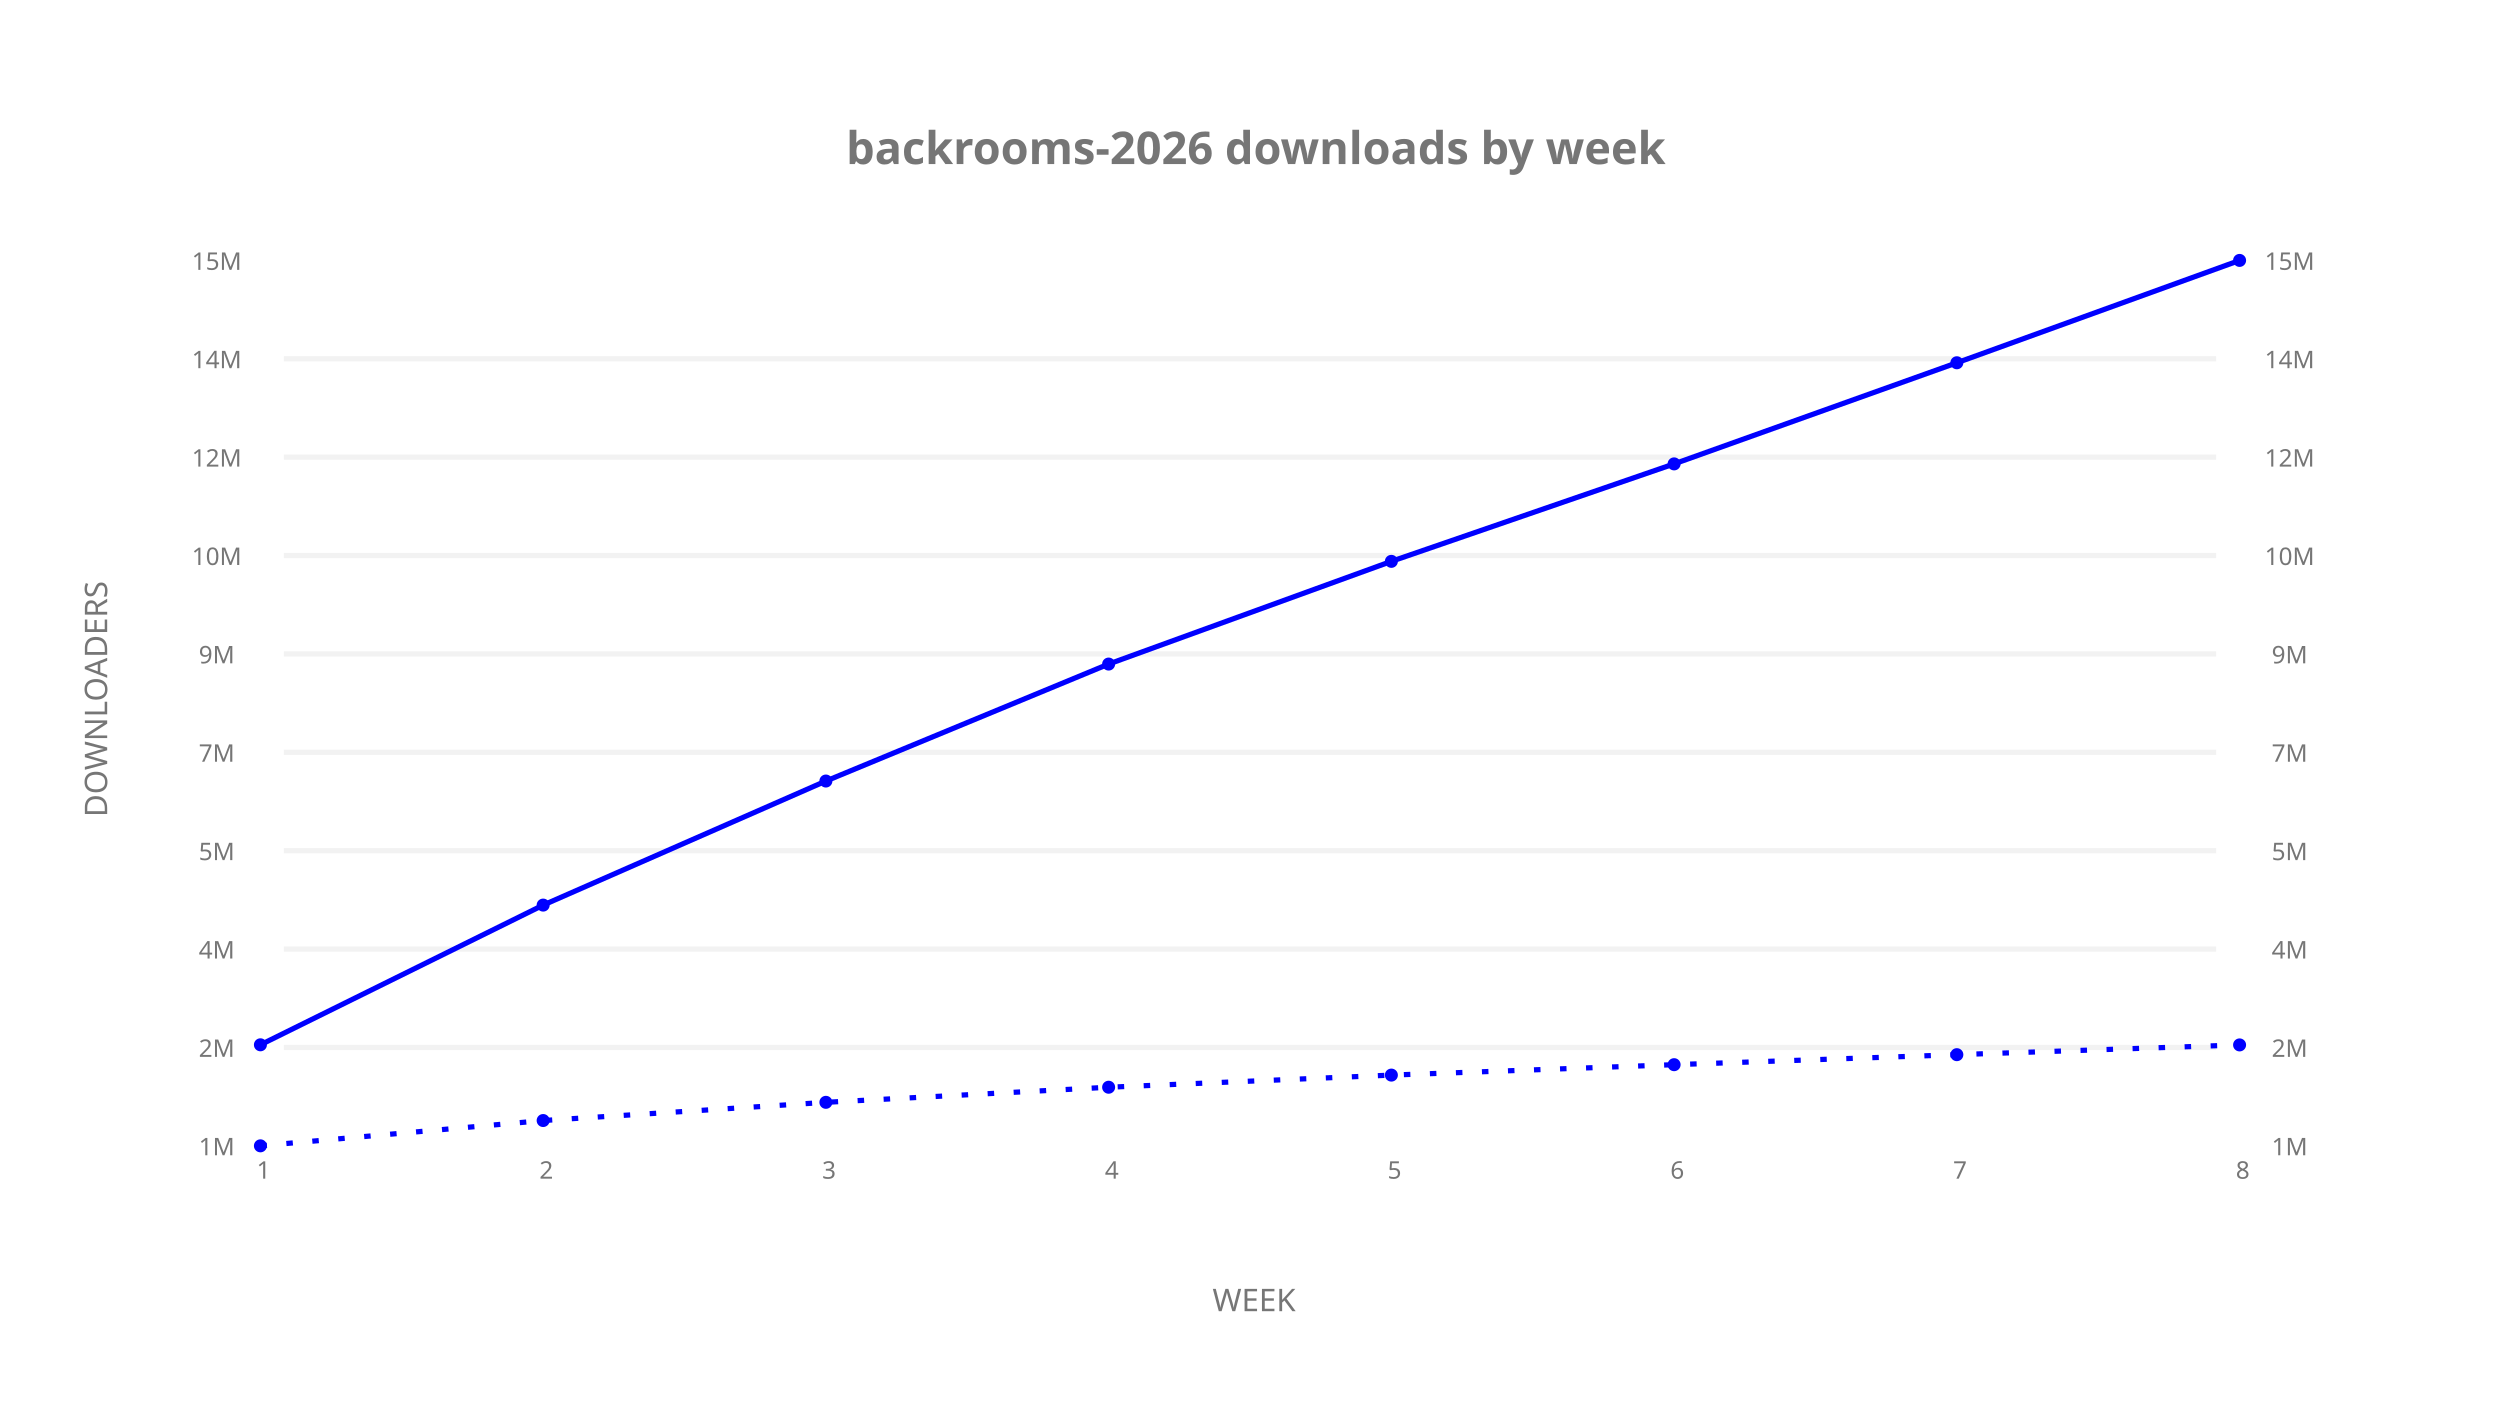
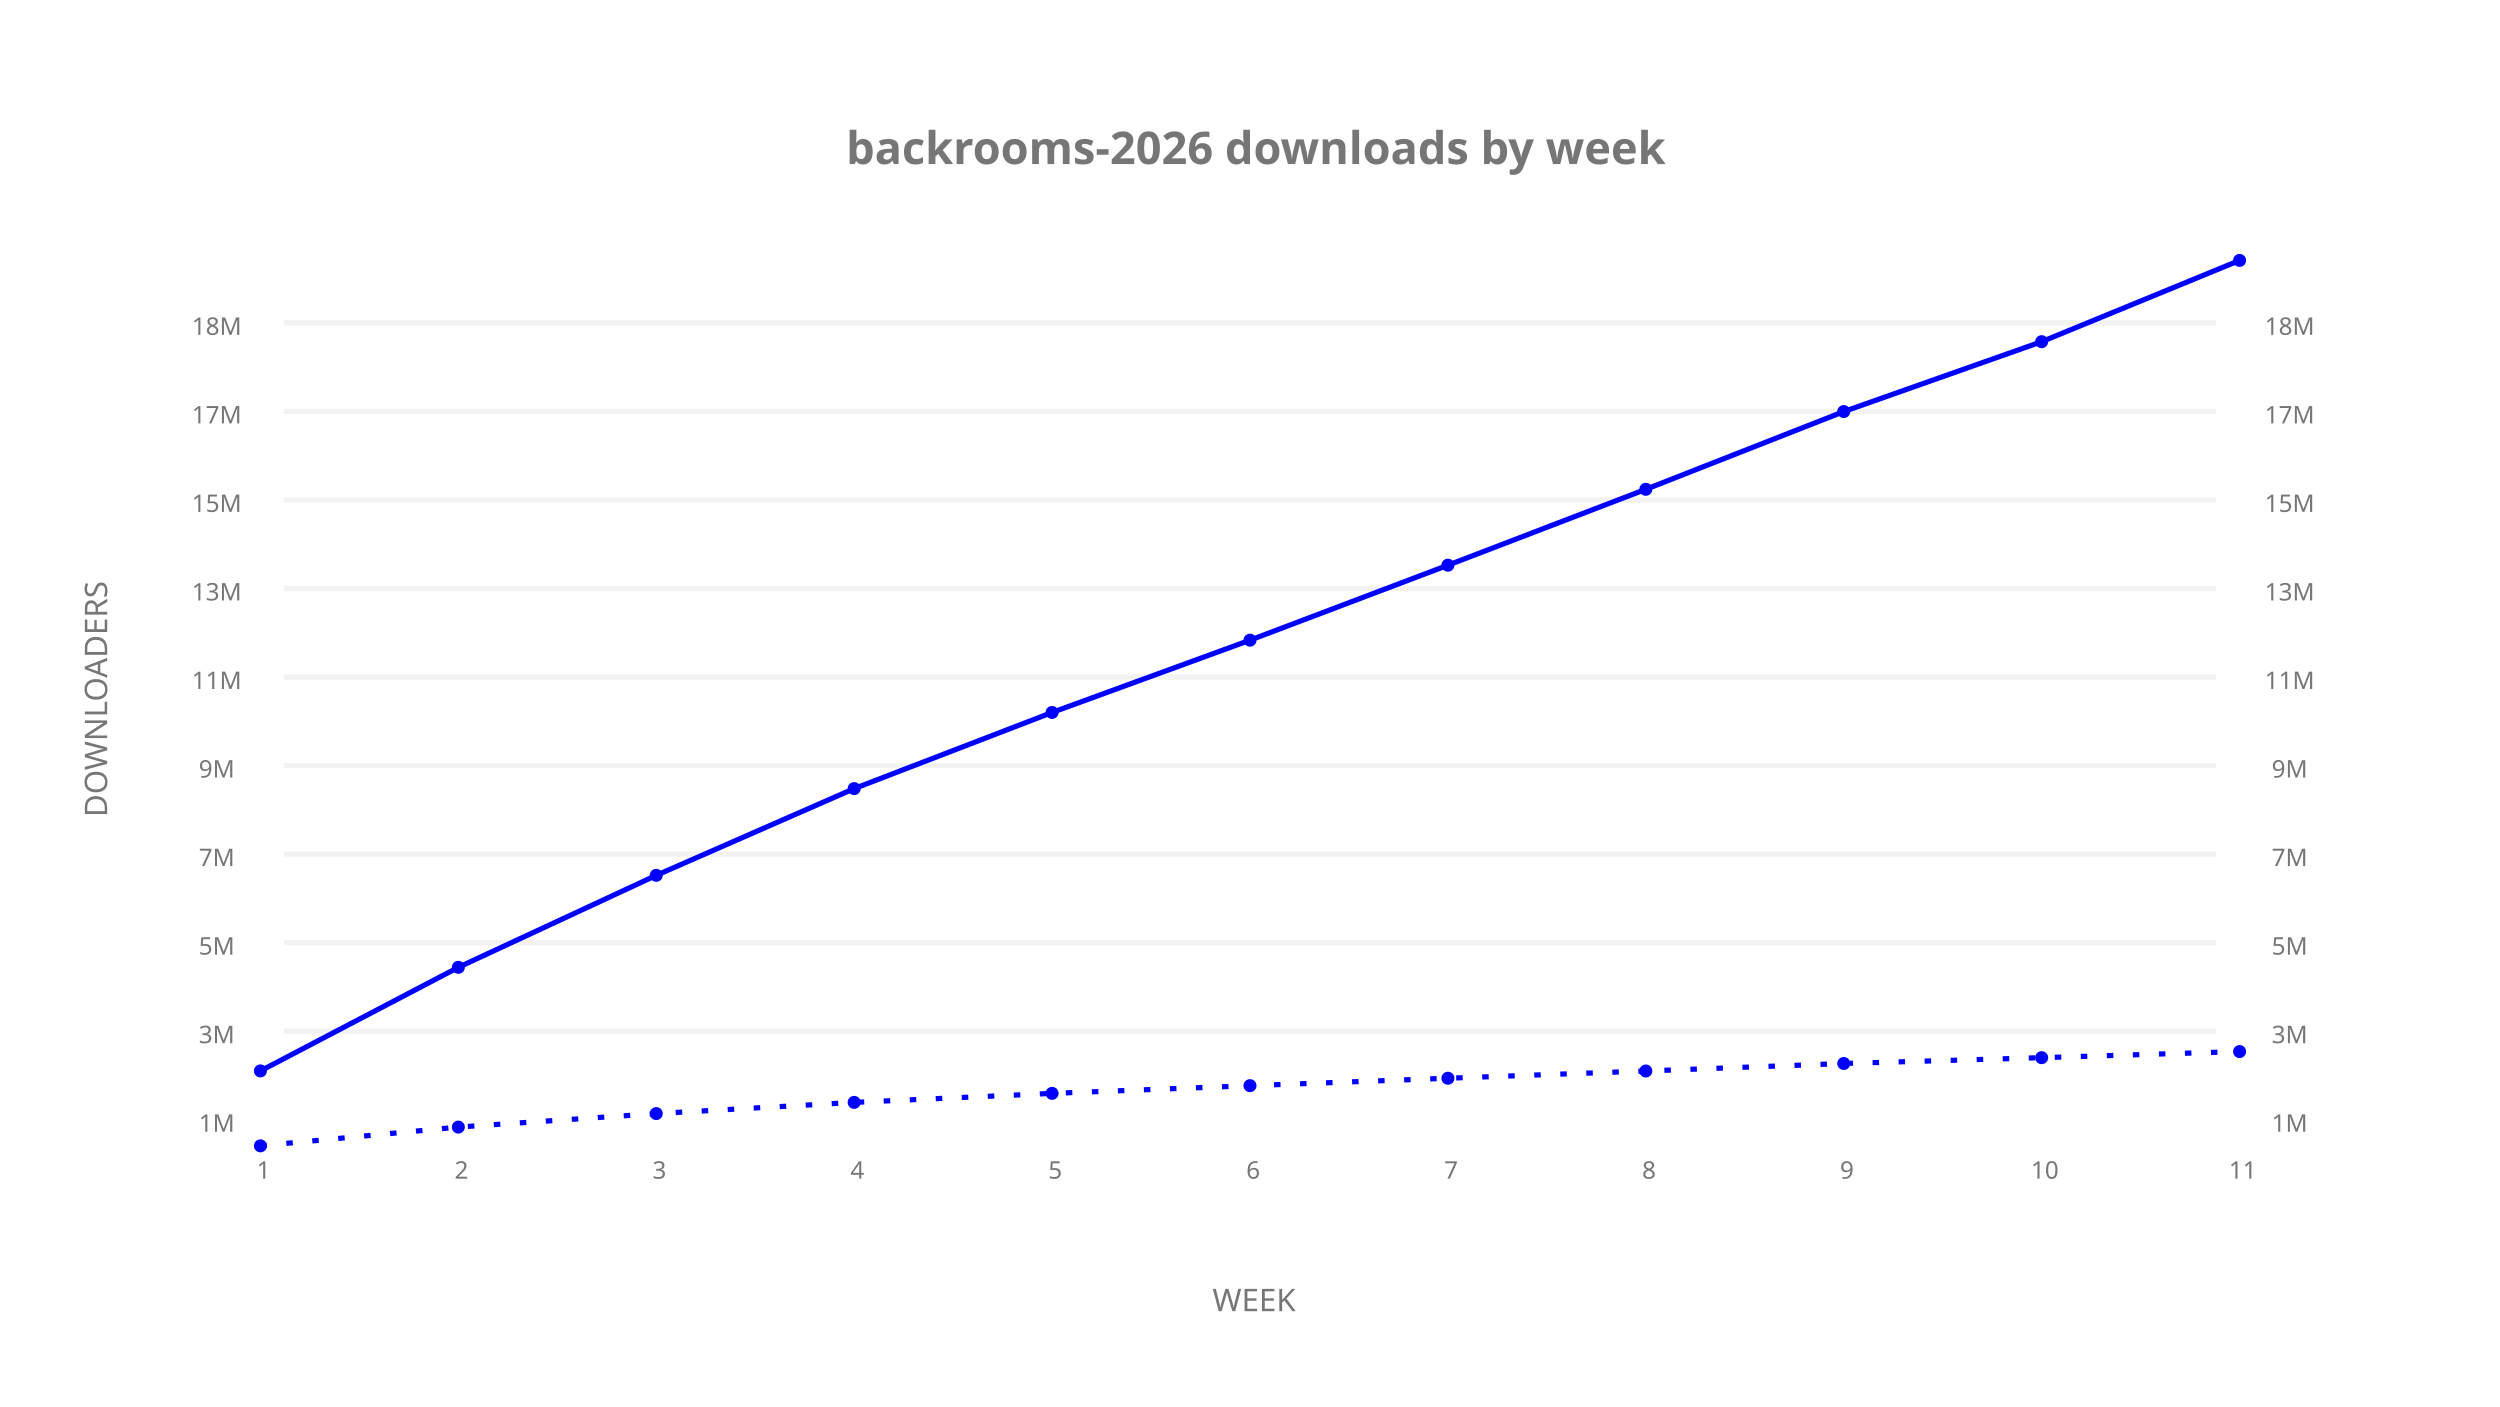
<svg xmlns="http://www.w3.org/2000/svg" xml:space="preserve" id="backrooms-2026-downloads-by-week-backrooms-2026-week" x="0px" y="0px" width="1920px" height="1080px" viewBox="0 0 1920 1080" enable-background="new 0 0 1920 1080" role="img">
  <g id="annotations">
    <text x="960" y="126" font-family="Atkinson Hyperlegible" font-size="26pt" text-anchor="middle" text-align="center" font-weight="600" font-style="normal" style="fill:rgb(118,118,118); fill-opacity:1; stroke:rgb(118,118,118); stroke-opacity:0; stroke-width:0.5"> backrooms-2026 downloads by week</text>
    <g id="axes-lines">
      <text x="960" y="1007" font-family="Atkinson Hyperlegible" font-size="18pt" text-anchor="middle" text-align="center" font-weight="500" font-style="normal" style="fill:rgb(118,118,118); fill-opacity:1; stroke:rgb(118,118,118); stroke-opacity:0; stroke-width:0.5"> WEEK</text>
      <text x="73" y="540" font-family="Atkinson Hyperlegible" font-size="18pt" text-anchor="middle" text-align="center" dominant-baseline="central" font-weight="500" font-style="normal" style="fill:rgb(118,118,118); fill-opacity:1; stroke:rgb(118,118,118); stroke-opacity:0; stroke-width:0.5" transform="rotate(-90,73,540)"> DOWNLOADERS</text>
    </g>
    <g id="tic-y-label-lines">
-       <line x1="218" y1="804.444" x2="1702" y2="804.444" style="fill:rgb(0,0,255); fill-opacity:0; stroke:rgb(242,242,242); stroke-opacity:1; stroke-width:4" />
-       <line x1="218" y1="728.889" x2="1702" y2="728.889" style="fill:rgb(0,0,255); fill-opacity:0; stroke:rgb(242,242,242); stroke-opacity:1; stroke-width:4" />
-       <line x1="218" y1="653.333" x2="1702" y2="653.333" style="fill:rgb(0,0,255); fill-opacity:0; stroke:rgb(242,242,242); stroke-opacity:1; stroke-width:4" />
-       <line x1="218" y1="577.778" x2="1702" y2="577.778" style="fill:rgb(0,0,255); fill-opacity:0; stroke:rgb(242,242,242); stroke-opacity:1; stroke-width:4" />
-       <line x1="218" y1="502.222" x2="1702" y2="502.222" style="fill:rgb(0,0,255); fill-opacity:0; stroke:rgb(242,242,242); stroke-opacity:1; stroke-width:4" />
-       <line x1="218" y1="426.667" x2="1702" y2="426.667" style="fill:rgb(0,0,255); fill-opacity:0; stroke:rgb(242,242,242); stroke-opacity:1; stroke-width:4" />
-       <line x1="218" y1="351.111" x2="1702" y2="351.111" style="fill:rgb(0,0,255); fill-opacity:0; stroke:rgb(242,242,242); stroke-opacity:1; stroke-width:4" />
-       <line x1="218" y1="275.556" x2="1702" y2="275.556" style="fill:rgb(0,0,255); fill-opacity:0; stroke:rgb(242,242,242); stroke-opacity:1; stroke-width:4" />
+       <line x1="218" y1="791.923" x2="1702" y2="791.923" style="fill:rgb(0,0,255); fill-opacity:0; stroke:rgb(242,242,242); stroke-opacity:1; stroke-width:4" />
+       <line x1="218" y1="723.923" x2="1702" y2="723.923" style="fill:rgb(0,0,255); fill-opacity:0; stroke:rgb(242,242,242); stroke-opacity:1; stroke-width:4" />
+       <line x1="218" y1="655.923" x2="1702" y2="655.923" style="fill:rgb(0,0,255); fill-opacity:0; stroke:rgb(242,242,242); stroke-opacity:1; stroke-width:4" />
+       <line x1="218" y1="587.923" x2="1702" y2="587.923" style="fill:rgb(0,0,255); fill-opacity:0; stroke:rgb(242,242,242); stroke-opacity:1; stroke-width:4" />
+       <line x1="218" y1="519.923" x2="1702" y2="519.923" style="fill:rgb(0,0,255); fill-opacity:0; stroke:rgb(242,242,242); stroke-opacity:1; stroke-width:4" />
+       <line x1="218" y1="451.923" x2="1702" y2="451.923" style="fill:rgb(0,0,255); fill-opacity:0; stroke:rgb(242,242,242); stroke-opacity:1; stroke-width:4" />
+       <line x1="218" y1="383.923" x2="1702" y2="383.923" style="fill:rgb(0,0,255); fill-opacity:0; stroke:rgb(242,242,242); stroke-opacity:1; stroke-width:4" />
+       <line x1="218" y1="315.923" x2="1702" y2="315.923" style="fill:rgb(0,0,255); fill-opacity:0; stroke:rgb(242,242,242); stroke-opacity:1; stroke-width:4" />
+       <line x1="218" y1="247.923" x2="1702" y2="247.923" style="fill:rgb(0,0,255); fill-opacity:0; stroke:rgb(242,242,242); stroke-opacity:1; stroke-width:4" />
    </g>
    <g id="tic-x-labels">
      <text x="200" y="898" font-family="Atkinson Hyperlegible" font-size="14pt" text-anchor="middle" text-align="center" dominant-baseline="central" font-weight="400" font-style="normal" style="fill:rgb(118,118,118); fill-opacity:1; stroke:rgb(118,118,118); stroke-opacity:0; stroke-width:0.5"> 1</text>
-       <text x="417.143" y="898" font-family="Atkinson Hyperlegible" font-size="14pt" text-anchor="middle" text-align="center" dominant-baseline="central" font-weight="400" font-style="normal" style="fill:rgb(118,118,118); fill-opacity:1; stroke:rgb(118,118,118); stroke-opacity:0; stroke-width:0.5"> 2</text>
-       <text x="634.286" y="898" font-family="Atkinson Hyperlegible" font-size="14pt" text-anchor="middle" text-align="center" dominant-baseline="central" font-weight="400" font-style="normal" style="fill:rgb(118,118,118); fill-opacity:1; stroke:rgb(118,118,118); stroke-opacity:0; stroke-width:0.5"> 3</text>
-       <text x="851.429" y="898" font-family="Atkinson Hyperlegible" font-size="14pt" text-anchor="middle" text-align="center" dominant-baseline="central" font-weight="400" font-style="normal" style="fill:rgb(118,118,118); fill-opacity:1; stroke:rgb(118,118,118); stroke-opacity:0; stroke-width:0.5"> 4</text>
-       <text x="1068.571" y="898" font-family="Atkinson Hyperlegible" font-size="14pt" text-anchor="middle" text-align="center" dominant-baseline="central" font-weight="400" font-style="normal" style="fill:rgb(118,118,118); fill-opacity:1; stroke:rgb(118,118,118); stroke-opacity:0; stroke-width:0.5"> 5</text>
-       <text x="1285.714" y="898" font-family="Atkinson Hyperlegible" font-size="14pt" text-anchor="middle" text-align="center" dominant-baseline="central" font-weight="400" font-style="normal" style="fill:rgb(118,118,118); fill-opacity:1; stroke:rgb(118,118,118); stroke-opacity:0; stroke-width:0.5"> 6</text>
-       <text x="1502.857" y="898" font-family="Atkinson Hyperlegible" font-size="14pt" text-anchor="middle" text-align="center" dominant-baseline="central" font-weight="400" font-style="normal" style="fill:rgb(118,118,118); fill-opacity:1; stroke:rgb(118,118,118); stroke-opacity:0; stroke-width:0.5"> 7</text>
-       <text x="1720" y="898" font-family="Atkinson Hyperlegible" font-size="14pt" text-anchor="middle" text-align="center" dominant-baseline="central" font-weight="400" font-style="normal" style="fill:rgb(118,118,118); fill-opacity:1; stroke:rgb(118,118,118); stroke-opacity:0; stroke-width:0.5"> 8</text>
+       <text x="352" y="898" font-family="Atkinson Hyperlegible" font-size="14pt" text-anchor="middle" text-align="center" dominant-baseline="central" font-weight="400" font-style="normal" style="fill:rgb(118,118,118); fill-opacity:1; stroke:rgb(118,118,118); stroke-opacity:0; stroke-width:0.5"> 2</text>
+       <text x="504" y="898" font-family="Atkinson Hyperlegible" font-size="14pt" text-anchor="middle" text-align="center" dominant-baseline="central" font-weight="400" font-style="normal" style="fill:rgb(118,118,118); fill-opacity:1; stroke:rgb(118,118,118); stroke-opacity:0; stroke-width:0.5"> 3</text>
+       <text x="656" y="898" font-family="Atkinson Hyperlegible" font-size="14pt" text-anchor="middle" text-align="center" dominant-baseline="central" font-weight="400" font-style="normal" style="fill:rgb(118,118,118); fill-opacity:1; stroke:rgb(118,118,118); stroke-opacity:0; stroke-width:0.5"> 4</text>
+       <text x="808" y="898" font-family="Atkinson Hyperlegible" font-size="14pt" text-anchor="middle" text-align="center" dominant-baseline="central" font-weight="400" font-style="normal" style="fill:rgb(118,118,118); fill-opacity:1; stroke:rgb(118,118,118); stroke-opacity:0; stroke-width:0.5"> 5</text>
+       <text x="960" y="898" font-family="Atkinson Hyperlegible" font-size="14pt" text-anchor="middle" text-align="center" dominant-baseline="central" font-weight="400" font-style="normal" style="fill:rgb(118,118,118); fill-opacity:1; stroke:rgb(118,118,118); stroke-opacity:0; stroke-width:0.5"> 6</text>
+       <text x="1112" y="898" font-family="Atkinson Hyperlegible" font-size="14pt" text-anchor="middle" text-align="center" dominant-baseline="central" font-weight="400" font-style="normal" style="fill:rgb(118,118,118); fill-opacity:1; stroke:rgb(118,118,118); stroke-opacity:0; stroke-width:0.5"> 7</text>
+       <text x="1264" y="898" font-family="Atkinson Hyperlegible" font-size="14pt" text-anchor="middle" text-align="center" dominant-baseline="central" font-weight="400" font-style="normal" style="fill:rgb(118,118,118); fill-opacity:1; stroke:rgb(118,118,118); stroke-opacity:0; stroke-width:0.5"> 8</text>
+       <text x="1416" y="898" font-family="Atkinson Hyperlegible" font-size="14pt" text-anchor="middle" text-align="center" dominant-baseline="central" font-weight="400" font-style="normal" style="fill:rgb(118,118,118); fill-opacity:1; stroke:rgb(118,118,118); stroke-opacity:0; stroke-width:0.5"> 9</text>
+       <text x="1568" y="898" font-family="Atkinson Hyperlegible" font-size="14pt" text-anchor="middle" text-align="center" dominant-baseline="central" font-weight="400" font-style="normal" style="fill:rgb(118,118,118); fill-opacity:1; stroke:rgb(118,118,118); stroke-opacity:0; stroke-width:0.5"> 10</text>
+       <text x="1720" y="898" font-family="Atkinson Hyperlegible" font-size="14pt" text-anchor="middle" text-align="center" dominant-baseline="central" font-weight="400" font-style="normal" style="fill:rgb(118,118,118); fill-opacity:1; stroke:rgb(118,118,118); stroke-opacity:0; stroke-width:0.5"> 11</text>
    </g>
    <g id="tic-y-labels">
-       <text x="164" y="880" font-family="Atkinson Hyperlegible" font-size="14pt" text-anchor="middle" text-align="center" dominant-baseline="central" font-weight="400" font-style="normal" style="fill:rgb(118,118,118); fill-opacity:1; stroke:rgb(118,118,118); stroke-opacity:0; stroke-width:0.5"> 1M</text>
-       <text x="1756" y="880" font-family="Atkinson Hyperlegible" font-size="14pt" text-anchor="middle" text-align="center" dominant-baseline="central" font-weight="400" font-style="normal" style="fill:rgb(118,118,118); fill-opacity:1; stroke:rgb(118,118,118); stroke-opacity:0; stroke-width:0.5"> 1M</text>
-       <text x="164" y="804.444" font-family="Atkinson Hyperlegible" font-size="14pt" text-anchor="middle" text-align="center" dominant-baseline="central" font-weight="400" font-style="normal" style="fill:rgb(118,118,118); fill-opacity:1; stroke:rgb(118,118,118); stroke-opacity:0; stroke-width:0.5"> 2M</text>
-       <text x="1756" y="804.444" font-family="Atkinson Hyperlegible" font-size="14pt" text-anchor="middle" text-align="center" dominant-baseline="central" font-weight="400" font-style="normal" style="fill:rgb(118,118,118); fill-opacity:1; stroke:rgb(118,118,118); stroke-opacity:0; stroke-width:0.5"> 2M</text>
-       <text x="164" y="728.889" font-family="Atkinson Hyperlegible" font-size="14pt" text-anchor="middle" text-align="center" dominant-baseline="central" font-weight="400" font-style="normal" style="fill:rgb(118,118,118); fill-opacity:1; stroke:rgb(118,118,118); stroke-opacity:0; stroke-width:0.5"> 4M</text>
-       <text x="1756" y="728.889" font-family="Atkinson Hyperlegible" font-size="14pt" text-anchor="middle" text-align="center" dominant-baseline="central" font-weight="400" font-style="normal" style="fill:rgb(118,118,118); fill-opacity:1; stroke:rgb(118,118,118); stroke-opacity:0; stroke-width:0.5"> 4M</text>
-       <text x="164" y="653.333" font-family="Atkinson Hyperlegible" font-size="14pt" text-anchor="middle" text-align="center" dominant-baseline="central" font-weight="400" font-style="normal" style="fill:rgb(118,118,118); fill-opacity:1; stroke:rgb(118,118,118); stroke-opacity:0; stroke-width:0.5"> 5M</text>
-       <text x="1756" y="653.333" font-family="Atkinson Hyperlegible" font-size="14pt" text-anchor="middle" text-align="center" dominant-baseline="central" font-weight="400" font-style="normal" style="fill:rgb(118,118,118); fill-opacity:1; stroke:rgb(118,118,118); stroke-opacity:0; stroke-width:0.5"> 5M</text>
-       <text x="164" y="577.778" font-family="Atkinson Hyperlegible" font-size="14pt" text-anchor="middle" text-align="center" dominant-baseline="central" font-weight="400" font-style="normal" style="fill:rgb(118,118,118); fill-opacity:1; stroke:rgb(118,118,118); stroke-opacity:0; stroke-width:0.5"> 7M</text>
-       <text x="1756" y="577.778" font-family="Atkinson Hyperlegible" font-size="14pt" text-anchor="middle" text-align="center" dominant-baseline="central" font-weight="400" font-style="normal" style="fill:rgb(118,118,118); fill-opacity:1; stroke:rgb(118,118,118); stroke-opacity:0; stroke-width:0.5"> 7M</text>
-       <text x="164" y="502.222" font-family="Atkinson Hyperlegible" font-size="14pt" text-anchor="middle" text-align="center" dominant-baseline="central" font-weight="400" font-style="normal" style="fill:rgb(118,118,118); fill-opacity:1; stroke:rgb(118,118,118); stroke-opacity:0; stroke-width:0.5"> 9M</text>
-       <text x="1756" y="502.222" font-family="Atkinson Hyperlegible" font-size="14pt" text-anchor="middle" text-align="center" dominant-baseline="central" font-weight="400" font-style="normal" style="fill:rgb(118,118,118); fill-opacity:1; stroke:rgb(118,118,118); stroke-opacity:0; stroke-width:0.5"> 9M</text>
-       <text x="164" y="426.667" font-family="Atkinson Hyperlegible" font-size="14pt" text-anchor="middle" text-align="center" dominant-baseline="central" font-weight="400" font-style="normal" style="fill:rgb(118,118,118); fill-opacity:1; stroke:rgb(118,118,118); stroke-opacity:0; stroke-width:0.5"> 10M</text>
-       <text x="1756" y="426.667" font-family="Atkinson Hyperlegible" font-size="14pt" text-anchor="middle" text-align="center" dominant-baseline="central" font-weight="400" font-style="normal" style="fill:rgb(118,118,118); fill-opacity:1; stroke:rgb(118,118,118); stroke-opacity:0; stroke-width:0.5"> 10M</text>
-       <text x="164" y="351.111" font-family="Atkinson Hyperlegible" font-size="14pt" text-anchor="middle" text-align="center" dominant-baseline="central" font-weight="400" font-style="normal" style="fill:rgb(118,118,118); fill-opacity:1; stroke:rgb(118,118,118); stroke-opacity:0; stroke-width:0.5"> 12M</text>
-       <text x="1756" y="351.111" font-family="Atkinson Hyperlegible" font-size="14pt" text-anchor="middle" text-align="center" dominant-baseline="central" font-weight="400" font-style="normal" style="fill:rgb(118,118,118); fill-opacity:1; stroke:rgb(118,118,118); stroke-opacity:0; stroke-width:0.5"> 12M</text>
-       <text x="164" y="275.556" font-family="Atkinson Hyperlegible" font-size="14pt" text-anchor="middle" text-align="center" dominant-baseline="central" font-weight="400" font-style="normal" style="fill:rgb(118,118,118); fill-opacity:1; stroke:rgb(118,118,118); stroke-opacity:0; stroke-width:0.5"> 14M</text>
-       <text x="1756" y="275.556" font-family="Atkinson Hyperlegible" font-size="14pt" text-anchor="middle" text-align="center" dominant-baseline="central" font-weight="400" font-style="normal" style="fill:rgb(118,118,118); fill-opacity:1; stroke:rgb(118,118,118); stroke-opacity:0; stroke-width:0.5"> 14M</text>
-       <text x="164" y="200" font-family="Atkinson Hyperlegible" font-size="14pt" text-anchor="middle" text-align="center" dominant-baseline="central" font-weight="400" font-style="normal" style="fill:rgb(118,118,118); fill-opacity:1; stroke:rgb(118,118,118); stroke-opacity:0; stroke-width:0.5"> 15M</text>
-       <text x="1756" y="200" font-family="Atkinson Hyperlegible" font-size="14pt" text-anchor="middle" text-align="center" dominant-baseline="central" font-weight="400" font-style="normal" style="fill:rgb(118,118,118); fill-opacity:1; stroke:rgb(118,118,118); stroke-opacity:0; stroke-width:0.5"> 15M</text>
+       <text x="164" y="861.923" font-family="Atkinson Hyperlegible" font-size="14pt" text-anchor="middle" text-align="center" dominant-baseline="central" font-weight="400" font-style="normal" style="fill:rgb(118,118,118); fill-opacity:1; stroke:rgb(118,118,118); stroke-opacity:0; stroke-width:0.5"> 1M</text>
+       <text x="1756" y="861.923" font-family="Atkinson Hyperlegible" font-size="14pt" text-anchor="middle" text-align="center" dominant-baseline="central" font-weight="400" font-style="normal" style="fill:rgb(118,118,118); fill-opacity:1; stroke:rgb(118,118,118); stroke-opacity:0; stroke-width:0.5"> 1M</text>
+       <text x="164" y="793.923" font-family="Atkinson Hyperlegible" font-size="14pt" text-anchor="middle" text-align="center" dominant-baseline="central" font-weight="400" font-style="normal" style="fill:rgb(118,118,118); fill-opacity:1; stroke:rgb(118,118,118); stroke-opacity:0; stroke-width:0.5"> 3M</text>
+       <text x="1756" y="793.923" font-family="Atkinson Hyperlegible" font-size="14pt" text-anchor="middle" text-align="center" dominant-baseline="central" font-weight="400" font-style="normal" style="fill:rgb(118,118,118); fill-opacity:1; stroke:rgb(118,118,118); stroke-opacity:0; stroke-width:0.5"> 3M</text>
+       <text x="164" y="725.923" font-family="Atkinson Hyperlegible" font-size="14pt" text-anchor="middle" text-align="center" dominant-baseline="central" font-weight="400" font-style="normal" style="fill:rgb(118,118,118); fill-opacity:1; stroke:rgb(118,118,118); stroke-opacity:0; stroke-width:0.5"> 5M</text>
+       <text x="1756" y="725.923" font-family="Atkinson Hyperlegible" font-size="14pt" text-anchor="middle" text-align="center" dominant-baseline="central" font-weight="400" font-style="normal" style="fill:rgb(118,118,118); fill-opacity:1; stroke:rgb(118,118,118); stroke-opacity:0; stroke-width:0.5"> 5M</text>
+       <text x="164" y="657.923" font-family="Atkinson Hyperlegible" font-size="14pt" text-anchor="middle" text-align="center" dominant-baseline="central" font-weight="400" font-style="normal" style="fill:rgb(118,118,118); fill-opacity:1; stroke:rgb(118,118,118); stroke-opacity:0; stroke-width:0.5"> 7M</text>
+       <text x="1756" y="657.923" font-family="Atkinson Hyperlegible" font-size="14pt" text-anchor="middle" text-align="center" dominant-baseline="central" font-weight="400" font-style="normal" style="fill:rgb(118,118,118); fill-opacity:1; stroke:rgb(118,118,118); stroke-opacity:0; stroke-width:0.5"> 7M</text>
+       <text x="164" y="589.923" font-family="Atkinson Hyperlegible" font-size="14pt" text-anchor="middle" text-align="center" dominant-baseline="central" font-weight="400" font-style="normal" style="fill:rgb(118,118,118); fill-opacity:1; stroke:rgb(118,118,118); stroke-opacity:0; stroke-width:0.5"> 9M</text>
+       <text x="1756" y="589.923" font-family="Atkinson Hyperlegible" font-size="14pt" text-anchor="middle" text-align="center" dominant-baseline="central" font-weight="400" font-style="normal" style="fill:rgb(118,118,118); fill-opacity:1; stroke:rgb(118,118,118); stroke-opacity:0; stroke-width:0.5"> 9M</text>
+       <text x="164" y="521.923" font-family="Atkinson Hyperlegible" font-size="14pt" text-anchor="middle" text-align="center" dominant-baseline="central" font-weight="400" font-style="normal" style="fill:rgb(118,118,118); fill-opacity:1; stroke:rgb(118,118,118); stroke-opacity:0; stroke-width:0.5"> 11M</text>
+       <text x="1756" y="521.923" font-family="Atkinson Hyperlegible" font-size="14pt" text-anchor="middle" text-align="center" dominant-baseline="central" font-weight="400" font-style="normal" style="fill:rgb(118,118,118); fill-opacity:1; stroke:rgb(118,118,118); stroke-opacity:0; stroke-width:0.5"> 11M</text>
+       <text x="164" y="453.923" font-family="Atkinson Hyperlegible" font-size="14pt" text-anchor="middle" text-align="center" dominant-baseline="central" font-weight="400" font-style="normal" style="fill:rgb(118,118,118); fill-opacity:1; stroke:rgb(118,118,118); stroke-opacity:0; stroke-width:0.5"> 13M</text>
+       <text x="1756" y="453.923" font-family="Atkinson Hyperlegible" font-size="14pt" text-anchor="middle" text-align="center" dominant-baseline="central" font-weight="400" font-style="normal" style="fill:rgb(118,118,118); fill-opacity:1; stroke:rgb(118,118,118); stroke-opacity:0; stroke-width:0.5"> 13M</text>
+       <text x="164" y="385.923" font-family="Atkinson Hyperlegible" font-size="14pt" text-anchor="middle" text-align="center" dominant-baseline="central" font-weight="400" font-style="normal" style="fill:rgb(118,118,118); fill-opacity:1; stroke:rgb(118,118,118); stroke-opacity:0; stroke-width:0.5"> 15M</text>
+       <text x="1756" y="385.923" font-family="Atkinson Hyperlegible" font-size="14pt" text-anchor="middle" text-align="center" dominant-baseline="central" font-weight="400" font-style="normal" style="fill:rgb(118,118,118); fill-opacity:1; stroke:rgb(118,118,118); stroke-opacity:0; stroke-width:0.5"> 15M</text>
+       <text x="164" y="317.923" font-family="Atkinson Hyperlegible" font-size="14pt" text-anchor="middle" text-align="center" dominant-baseline="central" font-weight="400" font-style="normal" style="fill:rgb(118,118,118); fill-opacity:1; stroke:rgb(118,118,118); stroke-opacity:0; stroke-width:0.5"> 17M</text>
+       <text x="1756" y="317.923" font-family="Atkinson Hyperlegible" font-size="14pt" text-anchor="middle" text-align="center" dominant-baseline="central" font-weight="400" font-style="normal" style="fill:rgb(118,118,118); fill-opacity:1; stroke:rgb(118,118,118); stroke-opacity:0; stroke-width:0.5"> 17M</text>
+       <text x="164" y="249.923" font-family="Atkinson Hyperlegible" font-size="14pt" text-anchor="middle" text-align="center" dominant-baseline="central" font-weight="400" font-style="normal" style="fill:rgb(118,118,118); fill-opacity:1; stroke:rgb(118,118,118); stroke-opacity:0; stroke-width:0.5"> 18M</text>
+       <text x="1756" y="249.923" font-family="Atkinson Hyperlegible" font-size="14pt" text-anchor="middle" text-align="center" dominant-baseline="central" font-weight="400" font-style="normal" style="fill:rgb(118,118,118); fill-opacity:1; stroke:rgb(118,118,118); stroke-opacity:0; stroke-width:0.5"> 18M</text>
    </g>
  </g>
  <g id="polyline-backrooms-2026 downloads by week">
-     <polyline points="200,802.408 417.143,695.114 634.286,599.833 851.429,510 1068.57,431.123 1285.71,356.268 1502.86,278.611 1720,200 " style="fill:rgb(0,0,255); fill-opacity:0; stroke:rgb(0,0,255); stroke-opacity:1; stroke-width:4" />
+     <polyline points="200,822.466 352,742.908 504,672.257 656,605.647 808,547.16 960,491.655 1112,434.073 1264,375.783 1416,316.087 1568,262.411 1720,200 " style="fill:rgb(0,0,255); fill-opacity:0; stroke:rgb(0,0,255); stroke-opacity:1; stroke-width:4" />
  </g>
  <g id="markers-backrooms-2026 downloads by week">
-     <circle cx="200" cy="802.408" r="5" style="fill:rgb(0,0,255); fill-opacity:1; stroke:rgb(0,0,255); stroke-opacity:0; stroke-width:4">
+     <circle cx="200" cy="822.466" r="5" style="fill:rgb(0,0,255); fill-opacity:1; stroke:rgb(0,0,255); stroke-opacity:0; stroke-width:4">
</circle>
-     <circle cx="417.143" cy="695.114" r="5" style="fill:rgb(0,0,255); fill-opacity:1; stroke:rgb(0,0,255); stroke-opacity:0; stroke-width:4">
+     <circle cx="352" cy="742.908" r="5" style="fill:rgb(0,0,255); fill-opacity:1; stroke:rgb(0,0,255); stroke-opacity:0; stroke-width:4">
</circle>
-     <circle cx="634.286" cy="599.833" r="5" style="fill:rgb(0,0,255); fill-opacity:1; stroke:rgb(0,0,255); stroke-opacity:0; stroke-width:4">
+     <circle cx="504" cy="672.257" r="5" style="fill:rgb(0,0,255); fill-opacity:1; stroke:rgb(0,0,255); stroke-opacity:0; stroke-width:4">
</circle>
-     <circle cx="851.429" cy="510" r="5" style="fill:rgb(0,0,255); fill-opacity:1; stroke:rgb(0,0,255); stroke-opacity:0; stroke-width:4">
+     <circle cx="656" cy="605.647" r="5" style="fill:rgb(0,0,255); fill-opacity:1; stroke:rgb(0,0,255); stroke-opacity:0; stroke-width:4">
</circle>
-     <circle cx="1068.571" cy="431.123" r="5" style="fill:rgb(0,0,255); fill-opacity:1; stroke:rgb(0,0,255); stroke-opacity:0; stroke-width:4">
+     <circle cx="808" cy="547.16" r="5" style="fill:rgb(0,0,255); fill-opacity:1; stroke:rgb(0,0,255); stroke-opacity:0; stroke-width:4">
</circle>
-     <circle cx="1285.714" cy="356.268" r="5" style="fill:rgb(0,0,255); fill-opacity:1; stroke:rgb(0,0,255); stroke-opacity:0; stroke-width:4">
+     <circle cx="960" cy="491.655" r="5" style="fill:rgb(0,0,255); fill-opacity:1; stroke:rgb(0,0,255); stroke-opacity:0; stroke-width:4">
</circle>
-     <circle cx="1502.857" cy="278.611" r="5" style="fill:rgb(0,0,255); fill-opacity:1; stroke:rgb(0,0,255); stroke-opacity:0; stroke-width:4">
+     <circle cx="1112" cy="434.073" r="5" style="fill:rgb(0,0,255); fill-opacity:1; stroke:rgb(0,0,255); stroke-opacity:0; stroke-width:4">
+ </circle>
+     <circle cx="1264" cy="375.783" r="5" style="fill:rgb(0,0,255); fill-opacity:1; stroke:rgb(0,0,255); stroke-opacity:0; stroke-width:4">
+ </circle>
+     <circle cx="1416" cy="316.087" r="5" style="fill:rgb(0,0,255); fill-opacity:1; stroke:rgb(0,0,255); stroke-opacity:0; stroke-width:4">
+ </circle>
+     <circle cx="1568" cy="262.411" r="5" style="fill:rgb(0,0,255); fill-opacity:1; stroke:rgb(0,0,255); stroke-opacity:0; stroke-width:4">
</circle>
    <circle cx="1720" cy="200" r="5" style="fill:rgb(0,0,255); fill-opacity:1; stroke:rgb(0,0,255); stroke-opacity:0; stroke-width:4">
</circle>
  </g>
  <g id="polyline-backrooms-2026 downloads by week uploaders">
-     <polyline points="200,880 417.143,860.57 634.286,846.589 851.429,834.997 1068.57,825.675 1285.71,817.677 1502.86,809.985 1720,802.494 " stroke-dasharray="5 15" style="fill:rgb(0,0,255); fill-opacity:0; stroke:rgb(0,0,255); stroke-opacity:1; stroke-width:4" />
+     <polyline points="200,880 352,865.593 504,855.226 656,846.63 808,839.718 960,833.788 1112,828.084 1264,822.529 1416,816.764 1568,812.286 1720,807.595 " stroke-dasharray="5 15" style="fill:rgb(0,0,255); fill-opacity:0; stroke:rgb(0,0,255); stroke-opacity:1; stroke-width:4" />
  </g>
  <g id="markers-backrooms-2026 downloads by week uploaders">
    <circle cx="200" cy="880" r="5" style="fill:rgb(0,0,255); fill-opacity:1; stroke:rgb(0,0,255); stroke-opacity:0; stroke-width:4">
</circle>
-     <circle cx="417.143" cy="860.57" r="5" style="fill:rgb(0,0,255); fill-opacity:1; stroke:rgb(0,0,255); stroke-opacity:0; stroke-width:4">
+     <circle cx="352" cy="865.593" r="5" style="fill:rgb(0,0,255); fill-opacity:1; stroke:rgb(0,0,255); stroke-opacity:0; stroke-width:4">
</circle>
-     <circle cx="634.286" cy="846.589" r="5" style="fill:rgb(0,0,255); fill-opacity:1; stroke:rgb(0,0,255); stroke-opacity:0; stroke-width:4">
+     <circle cx="504" cy="855.226" r="5" style="fill:rgb(0,0,255); fill-opacity:1; stroke:rgb(0,0,255); stroke-opacity:0; stroke-width:4">
</circle>
-     <circle cx="851.429" cy="834.997" r="5" style="fill:rgb(0,0,255); fill-opacity:1; stroke:rgb(0,0,255); stroke-opacity:0; stroke-width:4">
+     <circle cx="656" cy="846.63" r="5" style="fill:rgb(0,0,255); fill-opacity:1; stroke:rgb(0,0,255); stroke-opacity:0; stroke-width:4">
</circle>
-     <circle cx="1068.571" cy="825.675" r="5" style="fill:rgb(0,0,255); fill-opacity:1; stroke:rgb(0,0,255); stroke-opacity:0; stroke-width:4">
+     <circle cx="808" cy="839.718" r="5" style="fill:rgb(0,0,255); fill-opacity:1; stroke:rgb(0,0,255); stroke-opacity:0; stroke-width:4">
</circle>
-     <circle cx="1285.714" cy="817.677" r="5" style="fill:rgb(0,0,255); fill-opacity:1; stroke:rgb(0,0,255); stroke-opacity:0; stroke-width:4">
+     <circle cx="960" cy="833.788" r="5" style="fill:rgb(0,0,255); fill-opacity:1; stroke:rgb(0,0,255); stroke-opacity:0; stroke-width:4">
</circle>
-     <circle cx="1502.857" cy="809.985" r="5" style="fill:rgb(0,0,255); fill-opacity:1; stroke:rgb(0,0,255); stroke-opacity:0; stroke-width:4">
+     <circle cx="1112" cy="828.084" r="5" style="fill:rgb(0,0,255); fill-opacity:1; stroke:rgb(0,0,255); stroke-opacity:0; stroke-width:4">
</circle>
-     <circle cx="1720" cy="802.494" r="5" style="fill:rgb(0,0,255); fill-opacity:1; stroke:rgb(0,0,255); stroke-opacity:0; stroke-width:4">
+     <circle cx="1264" cy="822.529" r="5" style="fill:rgb(0,0,255); fill-opacity:1; stroke:rgb(0,0,255); stroke-opacity:0; stroke-width:4">
+ </circle>
+     <circle cx="1416" cy="816.764" r="5" style="fill:rgb(0,0,255); fill-opacity:1; stroke:rgb(0,0,255); stroke-opacity:0; stroke-width:4">
+ </circle>
+     <circle cx="1568" cy="812.286" r="5" style="fill:rgb(0,0,255); fill-opacity:1; stroke:rgb(0,0,255); stroke-opacity:0; stroke-width:4">
+ </circle>
+     <circle cx="1720" cy="807.595" r="5" style="fill:rgb(0,0,255); fill-opacity:1; stroke:rgb(0,0,255); stroke-opacity:0; stroke-width:4">
</circle>
  </g>
</svg>
